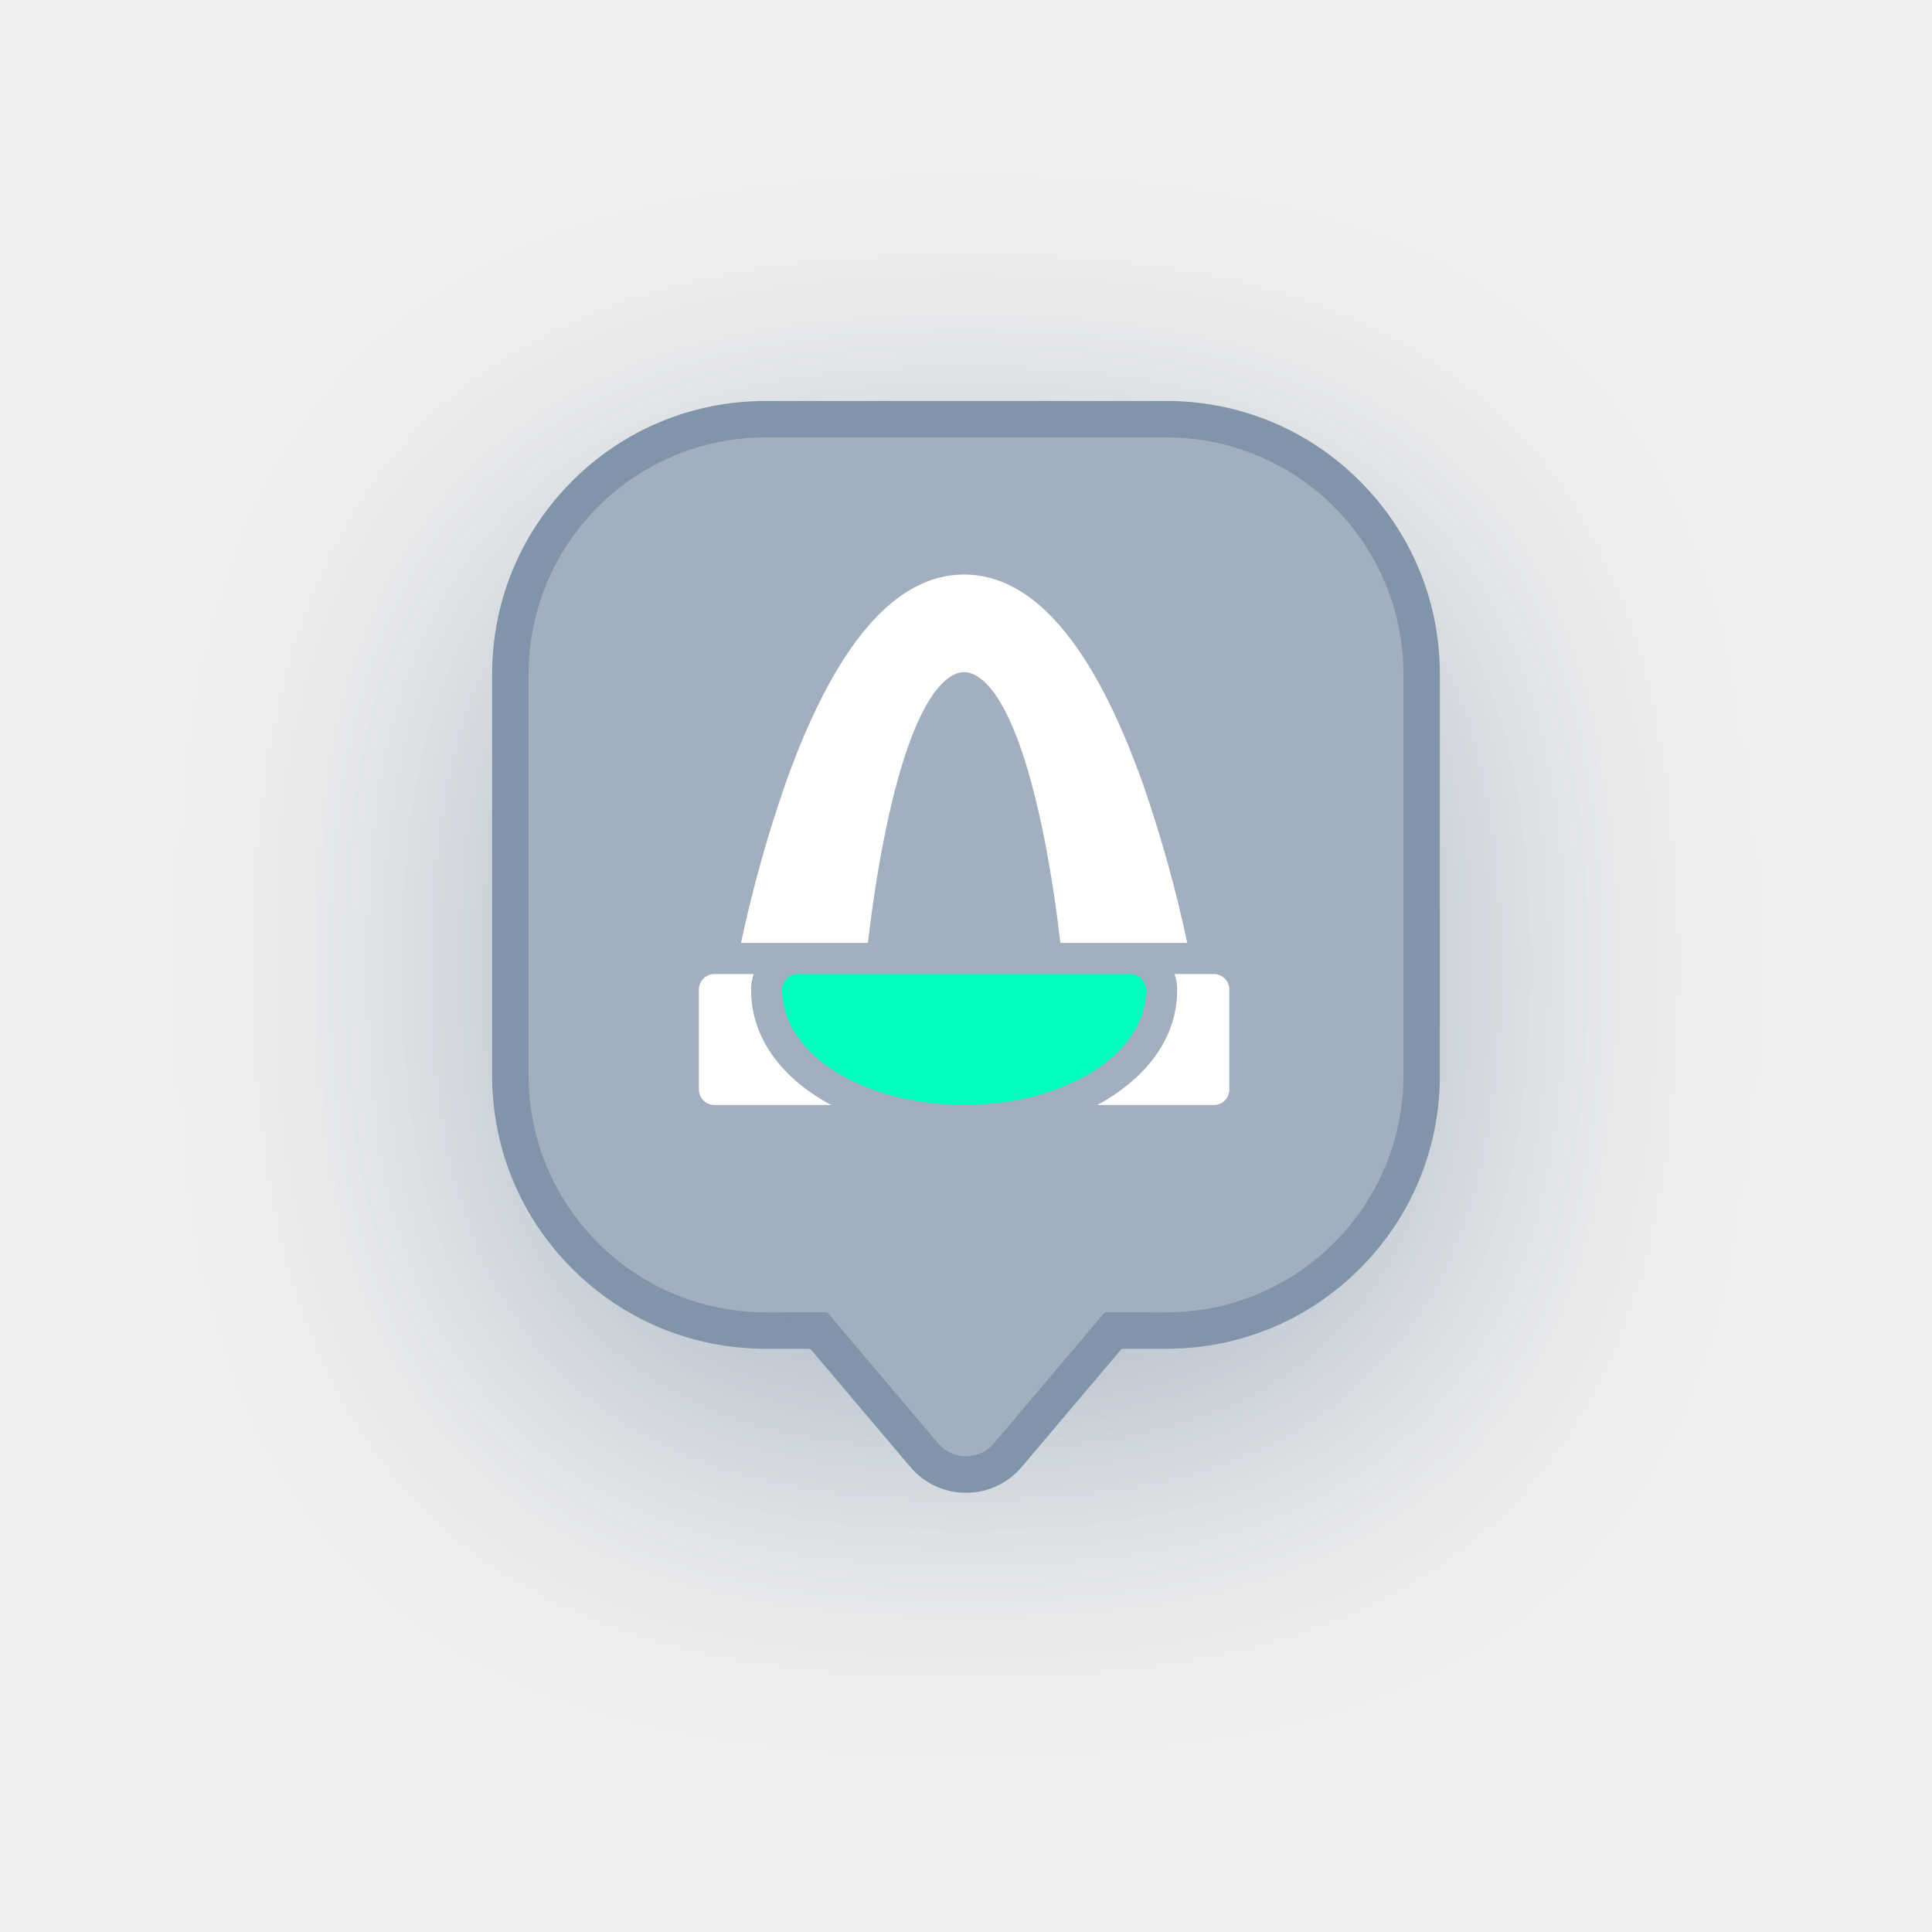
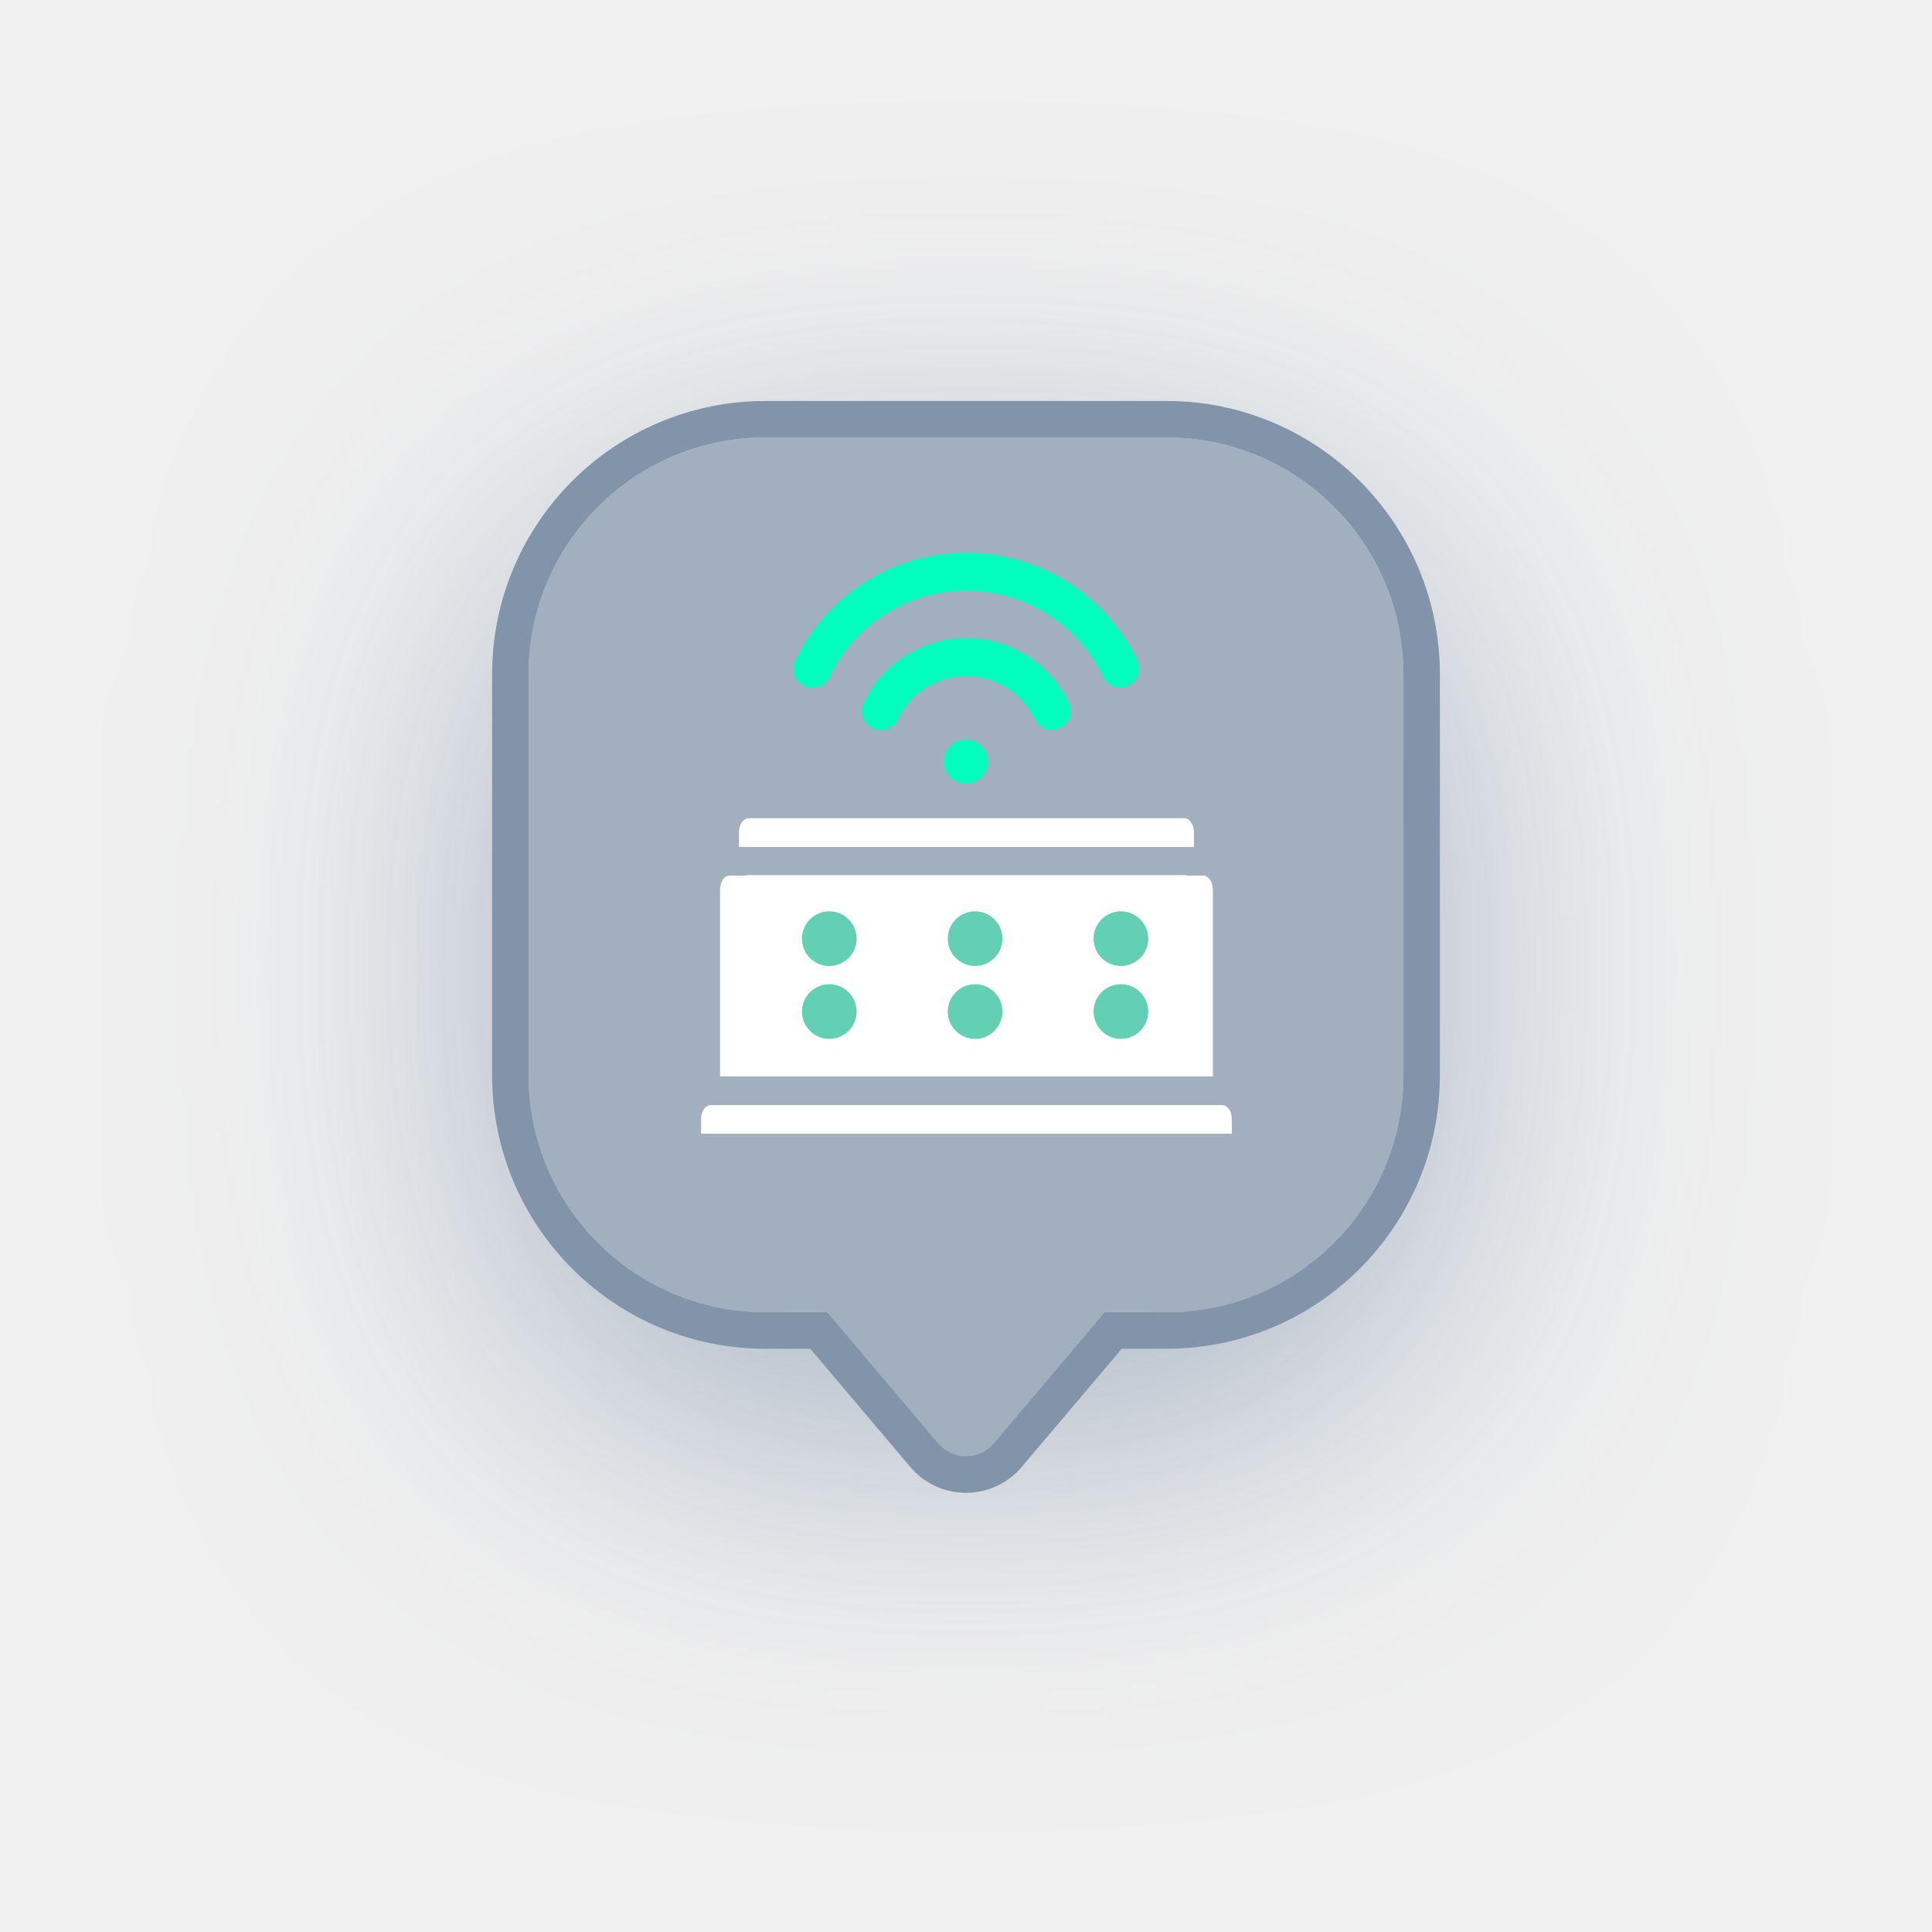
<svg xmlns="http://www.w3.org/2000/svg" width="106" height="106" viewBox="0 0 106 106">
  <defs>
-     <filter id="Path_3324" x="0" y="0" width="106" height="106" filterUnits="userSpaceOnUse">
+     <filter id="Rectangle_390" x="0" y="0" width="106" height="106" filterUnits="userSpaceOnUse">
      <feOffset dy="5" input="SourceAlpha" />
      <feGaussianBlur stdDeviation="9" result="blur" />
      <feFlood flood-color="#a1afbf" flood-opacity="0.902" />
      <feComposite operator="in" in2="blur" />
      <feComposite in="SourceGraphic" />
    </filter>
+     <clipPath id="clip-path">
+       <rect width="19" height="10" fill="none" />
+     </clipPath>
  </defs>
-   <g id="Group_2055" data-name="Group 2055" transform="translate(-327 -2197)">
-     <g transform="matrix(1, 0, 0, 1, 327, 2197)" filter="url(#Path_3324)">
-       <g id="Path_3324-2" data-name="Path 3324" transform="translate(29 24)" fill="#a1afbf">
-         <path d="M 35 49 L 13 49 C 9.26 49 5.745 47.544 3.101 44.899 C 0.456 42.255 -1 38.74 -1 35 L -1 13 C -1 9.26 0.456 5.745 3.101 3.101 C 5.745 0.456 9.26 -1 13 -1 L 35 -1 C 38.74 -1 42.255 0.456 44.899 3.101 C 47.544 5.745 49 9.26 49 13 L 49 35 C 49 38.74 47.544 42.255 44.899 44.899 C 42.255 47.544 38.74 49 35 49 Z" stroke="none" />
-         <path d="M 13 0 C 5.82 0 0 5.82 0 13 L 0 35 C 0 42.18 5.82 48 13 48 L 35 48 C 42.18 48 48 42.18 48 35 L 48 13 C 48 5.82 42.18 0 35 0 L 13 0 M 13 -2 L 35 -2 C 39.007 -2 42.773 -0.44 45.607 2.393 C 48.44 5.227 50 8.993 50 13 L 50 35 C 50 39.007 48.44 42.773 45.607 45.607 C 42.773 48.44 39.007 50 35 50 L 13 50 C 8.993 50 5.227 48.44 2.393 45.607 C -0.44 42.773 -2 39.007 -2 35 L -2 13 C -2 8.993 -0.44 5.227 2.393 2.393 C 5.227 -0.44 8.993 -2 13 -2 Z" stroke="none" fill="#8194aa" />
+   <g id="Group_2060" data-name="Group 2060" transform="translate(-8104 7827)">
+     <g id="ps" transform="translate(7777 -10024)">
+       <g transform="matrix(1, 0, 0, 1, 327, 2197)" filter="url(#Rectangle_390)">
+         <g id="Rectangle_390-2" data-name="Rectangle 390" transform="translate(29 24)" fill="#a1afbf" stroke="#8194aa" stroke-width="2">
+           <rect width="48" height="48" rx="13" stroke="none" />
+           <rect x="-1" y="-1" width="50" height="50" rx="14" fill="none" />
+         </g>
      </g>
+       <g id="Page-1" transform="translate(365.465 2227.327)">
+         <g id="_032---Sensor" data-name="032---Sensor" transform="translate(0 0)">
+           <path id="Shape" d="M2.08,29.787c0-.435.233-.787.52-.787H26.524c.287,0,.52.352.52.787v.787H2.08ZM1.04,32.934c0-.435.233-.787.52-.787h26c.287,0,.52.352.52.787v10.23H1.04ZM29.124,46.312H0v-.787c0-.435.233-.787.52-.787H28.6c.287,0,.52.352.52.787Z" transform="translate(0 -14.434)" fill="#fff" />
+           <path id="Shape-2" data-name="Shape" d="M28.444,35H4.52a.52.52,0,0,0,0,1.04H28.444a.52.52,0,0,0,0-1.04Z" transform="translate(-1.92 -17.314)" fill="#fff" />
+           <circle id="Oval" cx="1.212" cy="1.212" r="1.212" transform="translate(13.331 10.245)" fill="#00ffbd" />
+           <path id="Shape-3" data-name="Shape" d="M27.4,15.04a1.04,1.04,0,0,1-.939-.592,4.157,4.157,0,0,0-7.5,0,1.04,1.04,0,1,1-1.877-.9,6.238,6.238,0,0,1,11.26,0A1.04,1.04,0,0,1,27.4,15.04Z" transform="translate(-8.149 -5.316)" fill="#00ffbd" />
+           <path id="Shape-4" data-name="Shape" d="M27.689,8.4a1.04,1.04,0,0,1-.936-.59,8.324,8.324,0,0,0-15.017,0,1.04,1.04,0,1,1-1.875-.9,10.4,10.4,0,0,1,18.768,0,1.04,1.04,0,0,1-.936,1.49Z" transform="translate(-4.68 -0.993)" fill="#00ffbd" />
+         </g>
+       </g>
+       <g id="Path_3325" data-name="Path 3325" transform="translate(391 2278) rotate(180)" fill="#a1afbf">
+         <path d="M 17.688 14 L 4.312 14 C 3.131 14 2.088 13.334 1.591 12.262 C 1.094 11.19 1.259 9.964 2.022 9.062 L 8.71 1.158 C 9.281 0.483 10.116 0.096 11 0.096 C 11.884 0.096 12.719 0.483 13.29 1.158 L 19.978 9.062 C 20.741 9.964 20.906 11.19 20.409 12.262 C 19.912 13.334 18.869 14 17.688 14 Z" stroke="none" />
+         <path d="M 11 1.096 C 10.436 1.096 9.873 1.332 9.473 1.804 L 2.785 9.708 C 1.686 11.008 2.609 13 4.312 13 L 17.688 13 C 19.391 13 20.314 11.008 19.215 9.708 L 12.527 1.804 C 12.127 1.332 11.564 1.096 11 1.096 M 11 -0.904 C 12.179 -0.904 13.292 -0.388 14.054 0.512 L 20.741 8.416 C 21.759 9.619 21.979 11.254 21.316 12.683 C 20.654 14.112 19.263 15 17.688 15 L 4.312 15 C 2.737 15 1.346 14.112 0.683 12.683 C 0.021 11.254 0.241 9.619 1.259 8.416 L 7.946 0.512 C 8.708 -0.388 9.821 -0.904 11 -0.904 Z" stroke="none" fill="#8194aa" />
+       </g>
+       <path id="Path_3324" data-name="Path 3324" d="M0,0H22V7H0Z" transform="translate(369 2262)" fill="#a1afbf" />
    </g>
-     <g id="Path_3325" data-name="Path 3325" transform="translate(391 2278) rotate(180)" fill="#a1afbf">
-       <path d="M 17.688 14 L 4.312 14 C 3.131 14 2.088 13.334 1.591 12.262 C 1.094 11.19 1.259 9.964 2.022 9.062 L 8.71 1.158 C 9.281 0.483 10.116 0.096 11 0.096 C 11.884 0.096 12.719 0.483 13.29 1.158 L 19.978 9.062 C 20.741 9.964 20.906 11.19 20.409 12.262 C 19.912 13.334 18.869 14 17.688 14 Z" stroke="none" />
-       <path d="M 11 1.096 C 10.436 1.096 9.873 1.332 9.473 1.804 L 2.785 9.708 C 1.686 11.008 2.609 13 4.312 13 L 17.688 13 C 19.391 13 20.314 11.008 19.215 9.708 L 12.527 1.804 C 12.127 1.332 11.564 1.096 11 1.096 M 11 -0.904 C 12.179 -0.904 13.292 -0.388 14.054 0.512 L 20.741 8.416 C 21.759 9.619 21.979 11.254 21.316 12.683 C 20.654 14.112 19.263 15 17.688 15 L 4.312 15 C 2.737 15 1.346 14.112 0.683 12.683 C 0.021 11.254 0.241 9.619 1.259 8.416 L 7.946 0.512 C 8.708 -0.388 9.821 -0.904 11 -0.904 Z" stroke="none" fill="#8194aa" />
-     </g>
-     <rect id="Rectangle_708" data-name="Rectangle 708" width="22" height="7" transform="translate(369 2262)" fill="#a1afbf" />
-     <g id="gateway-arch" transform="translate(365.346 2228.521)">
-       <path id="Path_345" data-name="Path 345" d="M390.9,385.6h-2.155a2.545,2.545,0,0,1,.147.853c0,3.835-3.43,5.819-4.386,6.332H390.9a.853.853,0,0,0,.853-.853v-5.48A.853.853,0,0,0,390.9,385.6Z" transform="translate(-362.65 -363.681)" fill="#fff" />
-       <path id="Path_346" data-name="Path 346" d="M2.861,386.453a2.546,2.546,0,0,1,.147-.853H.853a.853.853,0,0,0-.853.853v5.48a.853.853,0,0,0,.853.853h6.4C6.282,392.266,2.861,390.286,2.861,386.453Z" transform="translate(0 -363.681)" fill="#fff" />
-       <path id="Path_347" data-name="Path 347" d="M48.637,13.8c1.614-7.62,3.514-8.442,4.256-8.442s2.642.823,4.256,8.442c.5,2.337.824,4.693,1.025,6.413h6.96a72.154,72.154,0,0,0-2.419-8.686C60.006,3.878,56.7,0,52.893,0S45.78,3.878,43.071,11.527a72.164,72.164,0,0,0-2.419,8.686h6.96C47.813,18.493,48.142,16.137,48.637,13.8Z" transform="translate(-38.341)" fill="#fff" />
-       <path id="Path_348" data-name="Path 348" d="M100.3,386.453a.853.853,0,0,0-.853-.853H81.186a.853.853,0,0,0-.853.853c0,3.671,4.642,6.332,9.985,6.332C95.692,392.785,100.3,390.107,100.3,386.453Z" transform="translate(-75.767 -363.681)" fill="#00ffbd" />
+     <g id="Repeat_Grid_41" data-name="Repeat Grid 41" transform="translate(8148 -7779)" clip-path="url(#clip-path)">
+       <g transform="translate(-370 -2230)">
+         <circle id="Ellipse_55" data-name="Ellipse 55" cx="1.5" cy="1.5" r="1.5" transform="translate(370 2232)" fill="#63d0b4" />
+       </g>
+       <g transform="translate(-362 -2230)">
+         <circle id="Ellipse_55-2" data-name="Ellipse 55" cx="1.5" cy="1.5" r="1.5" transform="translate(370 2232)" fill="#63d0b4" />
+       </g>
+       <g transform="translate(-354 -2230)">
+         <circle id="Ellipse_55-3" data-name="Ellipse 55" cx="1.5" cy="1.5" r="1.5" transform="translate(370 2232)" fill="#63d0b4" />
+       </g>
+       <g transform="translate(-370 -2226)">
+         <circle id="Ellipse_55-4" data-name="Ellipse 55" cx="1.5" cy="1.5" r="1.5" transform="translate(370 2232)" fill="#63d0b4" />
+       </g>
+       <g transform="translate(-362 -2226)">
+         <circle id="Ellipse_55-5" data-name="Ellipse 55" cx="1.5" cy="1.5" r="1.5" transform="translate(370 2232)" fill="#63d0b4" />
+       </g>
+       <g transform="translate(-354 -2226)">
+         <circle id="Ellipse_55-6" data-name="Ellipse 55" cx="1.5" cy="1.5" r="1.5" transform="translate(370 2232)" fill="#63d0b4" />
+       </g>
+       <g transform="translate(-370 -2222)">
+         <circle id="Ellipse_55-7" data-name="Ellipse 55" cx="1.5" cy="1.5" r="1.5" transform="translate(370 2232)" fill="#63d0b4" />
+       </g>
+       <g transform="translate(-362 -2222)">
+         <circle id="Ellipse_55-8" data-name="Ellipse 55" cx="1.5" cy="1.5" r="1.5" transform="translate(370 2232)" fill="#63d0b4" />
+       </g>
+       <g transform="translate(-354 -2222)">
+         <circle id="Ellipse_55-9" data-name="Ellipse 55" cx="1.5" cy="1.5" r="1.5" transform="translate(370 2232)" fill="#63d0b4" />
+       </g>
    </g>
  </g>
</svg>
